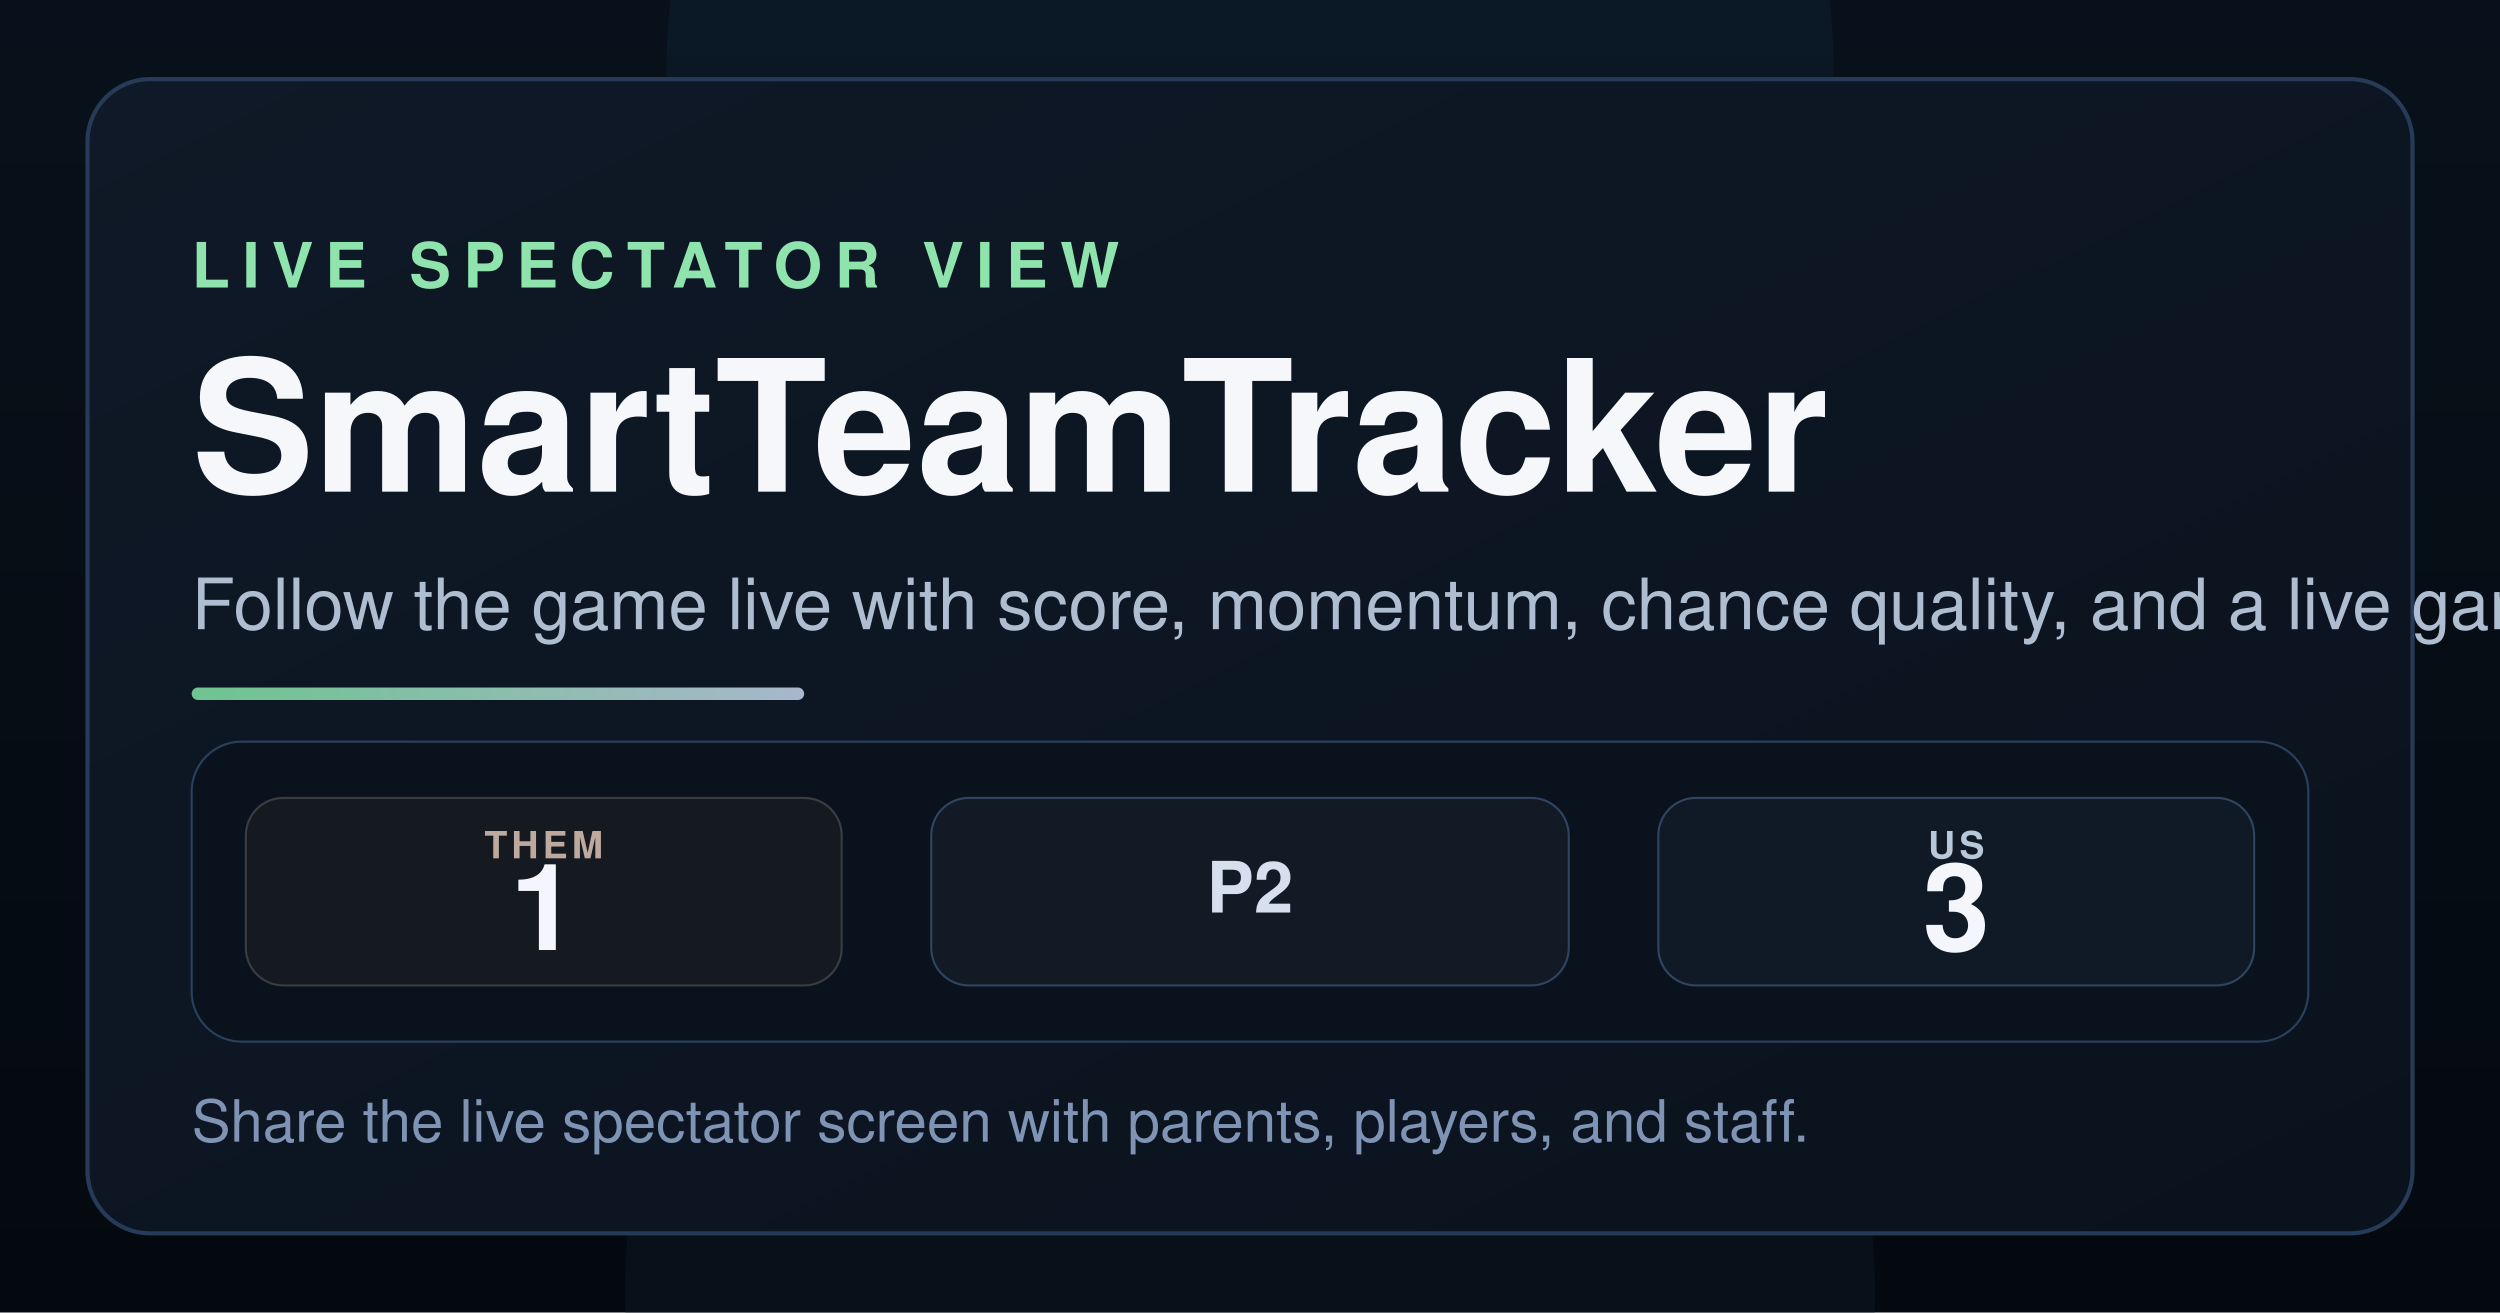
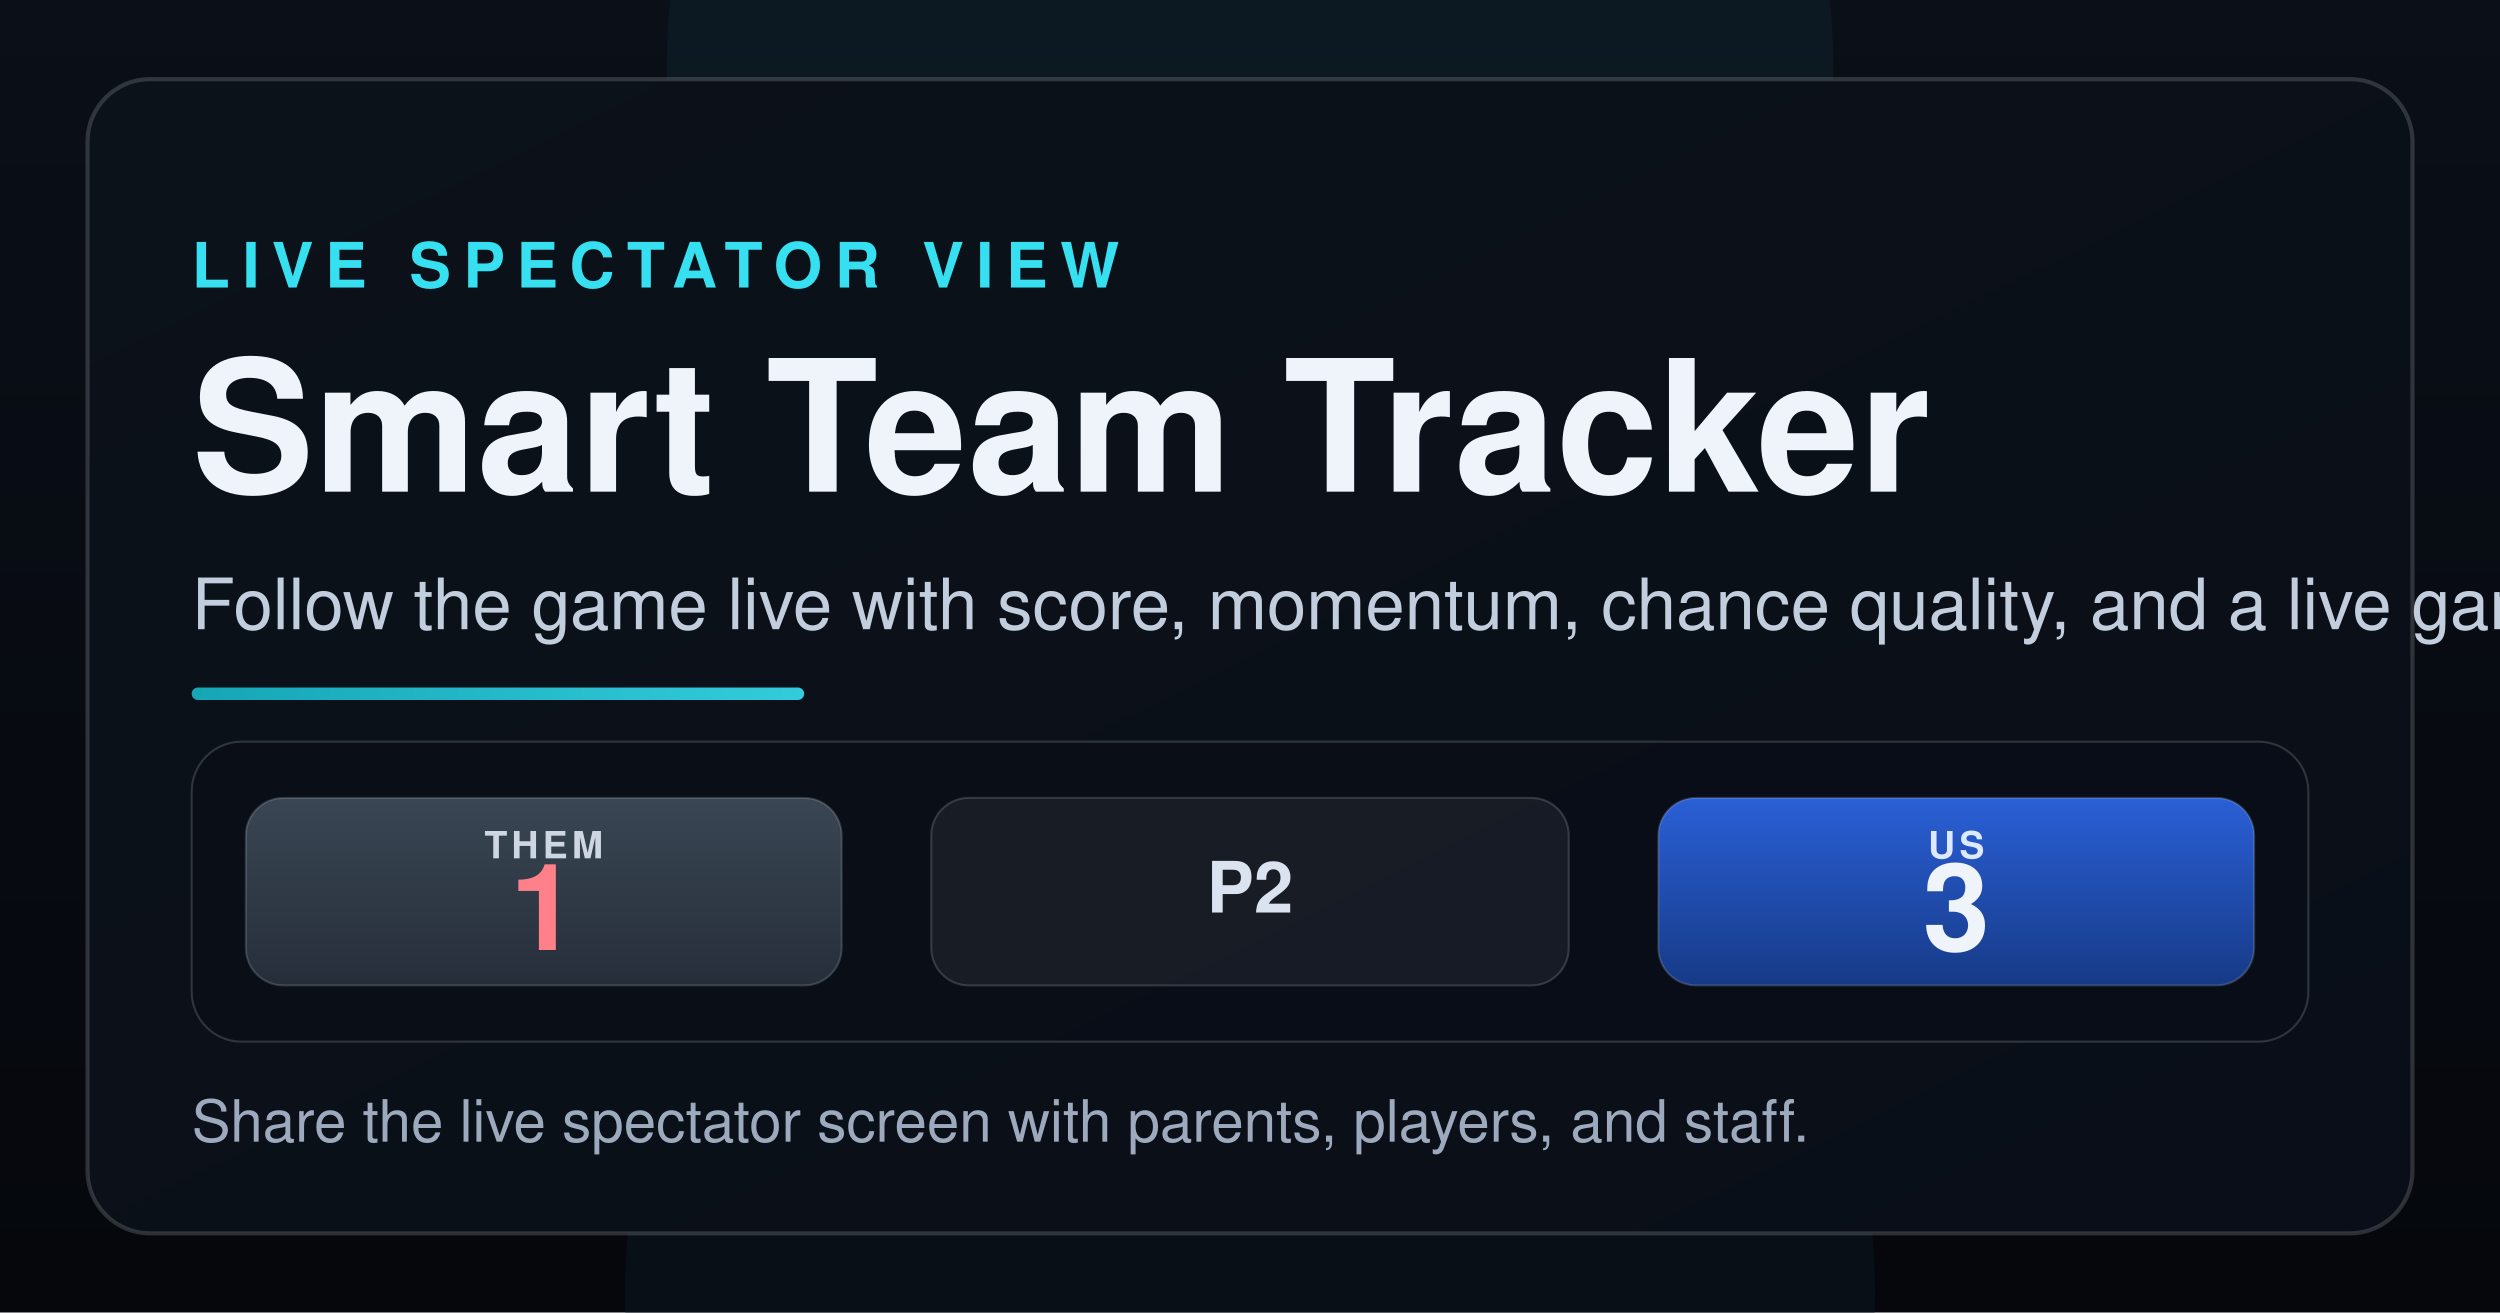
<svg xmlns="http://www.w3.org/2000/svg" width="1200" height="630" viewBox="0 0 1200 630" role="img" aria-labelledby="title desc">
  <defs>
    <linearGradient id="bg" x1="0" y1="0" x2="0" y2="1">
-       <stop offset="0%" stop-color="#08111b" />
-       <stop offset="100%" stop-color="#04090f" />
+       <stop offset="0%" stop-color="#0A0F18" />
+       <stop offset="100%" stop-color="#05070C" />
    </linearGradient>
    <linearGradient id="panel" x1="0" y1="0" x2="1" y2="1">
-       <stop offset="0%" stop-color="#0f1927" />
-       <stop offset="100%" stop-color="#0a121d" />
+       <stop offset="0%" stop-color="#0C1219" />
+       <stop offset="100%" stop-color="#090E18" />
    </linearGradient>
    <linearGradient id="accent" x1="0" y1="0" x2="1" y2="0">
-       <stop offset="0%" stop-color="#79d79b" />
-       <stop offset="100%" stop-color="#b9c9dd" />
+       <stop offset="0%" stop-color="#17B6C8" />
+       <stop offset="100%" stop-color="#36e0f0" />
+     </linearGradient>
+     <linearGradient id="crestThem" x1="0" y1="0" x2="0" y2="1">
+       <stop offset="0%" stop-color="#3a4654" />
+       <stop offset="100%" stop-color="#262e3a" />
+     </linearGradient>
+     <linearGradient id="crestUs" x1="0" y1="0" x2="0" y2="1">
+       <stop offset="0%" stop-color="#2a5fd6" />
+       <stop offset="100%" stop-color="#163a86" />
    </linearGradient>
  </defs>
  <rect width="1200" height="630" fill="url(#bg)" />
-   <circle cx="600" cy="32" r="280" fill="#19304b" opacity="0.22" />
-   <circle cx="600" cy="620" r="300" fill="#112033" opacity="0.3" />
-   <rect x="42" y="38" width="1116" height="554" rx="30" fill="url(#panel)" stroke="#263b58" stroke-width="2" />
-   <text x="92" y="138" fill="#8fe3ad" font-size="30" font-family="Avenir Next, Helvetica, Arial, sans-serif" font-weight="800" letter-spacing="6">LIVE SPECTATOR VIEW</text>
-   <text x="92" y="236" fill="#f5f7fb" font-size="88" font-family="Avenir Next, Helvetica, Arial, sans-serif" font-weight="800">SmartTeamTracker</text>
-   <text x="92" y="302" fill="#afbdd1" font-size="34" font-family="Avenir Next, Helvetica, Arial, sans-serif">Follow the game live with score, momentum, chance quality, and a live game feed.</text>
-   <rect x="92" y="356" width="1016" height="144" rx="24" fill="#0a121d" stroke="#2a415e" />
-   <rect x="118" y="383" width="286" height="90" rx="18" fill="#151a21" stroke="#3a3d42" />
-   <rect x="447" y="383" width="306" height="90" rx="18" fill="#121a26" stroke="#30455f" />
-   <rect x="796" y="383" width="286" height="90" rx="18" fill="#101a27" stroke="#30455f" />
-   <text x="261" y="412" text-anchor="middle" fill="#bda99e" font-size="18" font-family="Avenir Next, Helvetica, Arial, sans-serif" font-weight="700" letter-spacing="2">THEM</text>
-   <text x="261" y="456" text-anchor="middle" fill="#f4f6fb" font-size="58" font-family="Avenir Next, Helvetica, Arial, sans-serif" font-weight="800">1</text>
-   <text x="600" y="438" text-anchor="middle" fill="#d6dfed" font-size="34" font-family="Avenir Next, Helvetica, Arial, sans-serif" font-weight="800">P2</text>
-   <text x="939" y="412" text-anchor="middle" fill="#b9c8d8" font-size="18" font-family="Avenir Next, Helvetica, Arial, sans-serif" font-weight="700" letter-spacing="2">US</text>
-   <text x="939" y="456" text-anchor="middle" fill="#f4f6fb" font-size="58" font-family="Avenir Next, Helvetica, Arial, sans-serif" font-weight="800">3</text>
-   <text x="92" y="548" fill="#7f94b4" font-size="28" font-family="Avenir Next, Helvetica, Arial, sans-serif">Share the live spectator screen with parents, players, and staff.</text>
+   <circle cx="600" cy="32" r="280" fill="#12303a" opacity="0.3" />
+   <circle cx="600" cy="620" r="300" fill="#0e1c2b" opacity="0.35" />
+   <rect x="42" y="38" width="1116" height="554" rx="30" fill="url(#panel)" stroke="rgba(255,255,255,0.16)" stroke-width="2" />
+   <text x="92" y="138" fill="#36e0f0" font-size="30" font-family="Saira Semi Condensed, Avenir Next, Helvetica, Arial, sans-serif" font-weight="800" letter-spacing="6">LIVE SPECTATOR VIEW</text>
+   <text x="92" y="236" fill="#EEF4FA" font-size="88" font-family="Saira Semi Condensed, Avenir Next, Helvetica, Arial, sans-serif" font-weight="800">Smart Team Tracker</text>
+   <text x="92" y="302" fill="#C2CEDD" font-size="34" font-family="Hanken Grotesk, Avenir Next, Helvetica, Arial, sans-serif">Follow the game live with score, momentum, chance quality, and a live game feed.</text>
+   <rect x="92" y="356" width="1016" height="144" rx="24" fill="rgba(9,14,24,0.9)" stroke="rgba(255,255,255,0.16)" />
+   <rect x="118" y="383" width="286" height="90" rx="18" fill="url(#crestThem)" stroke="rgba(255,255,255,0.16)" />
+   <rect x="447" y="383" width="306" height="90" rx="18" fill="rgba(255,255,255,0.06)" stroke="rgba(255,255,255,0.16)" />
+   <rect x="796" y="383" width="286" height="90" rx="18" fill="url(#crestUs)" stroke="rgba(255,255,255,0.16)" />
+   <text x="261" y="412" text-anchor="middle" fill="#cdd6e2" font-size="18" font-family="Hanken Grotesk, Avenir Next, Helvetica, Arial, sans-serif" font-weight="700" letter-spacing="2">THEM</text>
+   <text x="261" y="456" text-anchor="middle" fill="#ff8088" font-size="58" font-family="Saira Semi Condensed, Avenir Next, Helvetica, Arial, sans-serif" font-weight="800">1</text>
+   <text x="600" y="438" text-anchor="middle" fill="#dbe3f0" font-size="34" font-family="Saira Semi Condensed, Avenir Next, Helvetica, Arial, sans-serif" font-weight="800">P2</text>
+   <text x="939" y="412" text-anchor="middle" fill="#dce9ff" font-size="18" font-family="Hanken Grotesk, Avenir Next, Helvetica, Arial, sans-serif" font-weight="700" letter-spacing="2">US</text>
+   <text x="939" y="456" text-anchor="middle" fill="#EEF4FA" font-size="58" font-family="Saira Semi Condensed, Avenir Next, Helvetica, Arial, sans-serif" font-weight="800">3</text>
+   <text x="92" y="548" fill="#9DAABE" font-size="28" font-family="Hanken Grotesk, Avenir Next, Helvetica, Arial, sans-serif">Share the live spectator screen with parents, players, and staff.</text>
  <rect x="92" y="330" width="294" height="6" rx="3" fill="url(#accent)" opacity="0.9" />
</svg>
